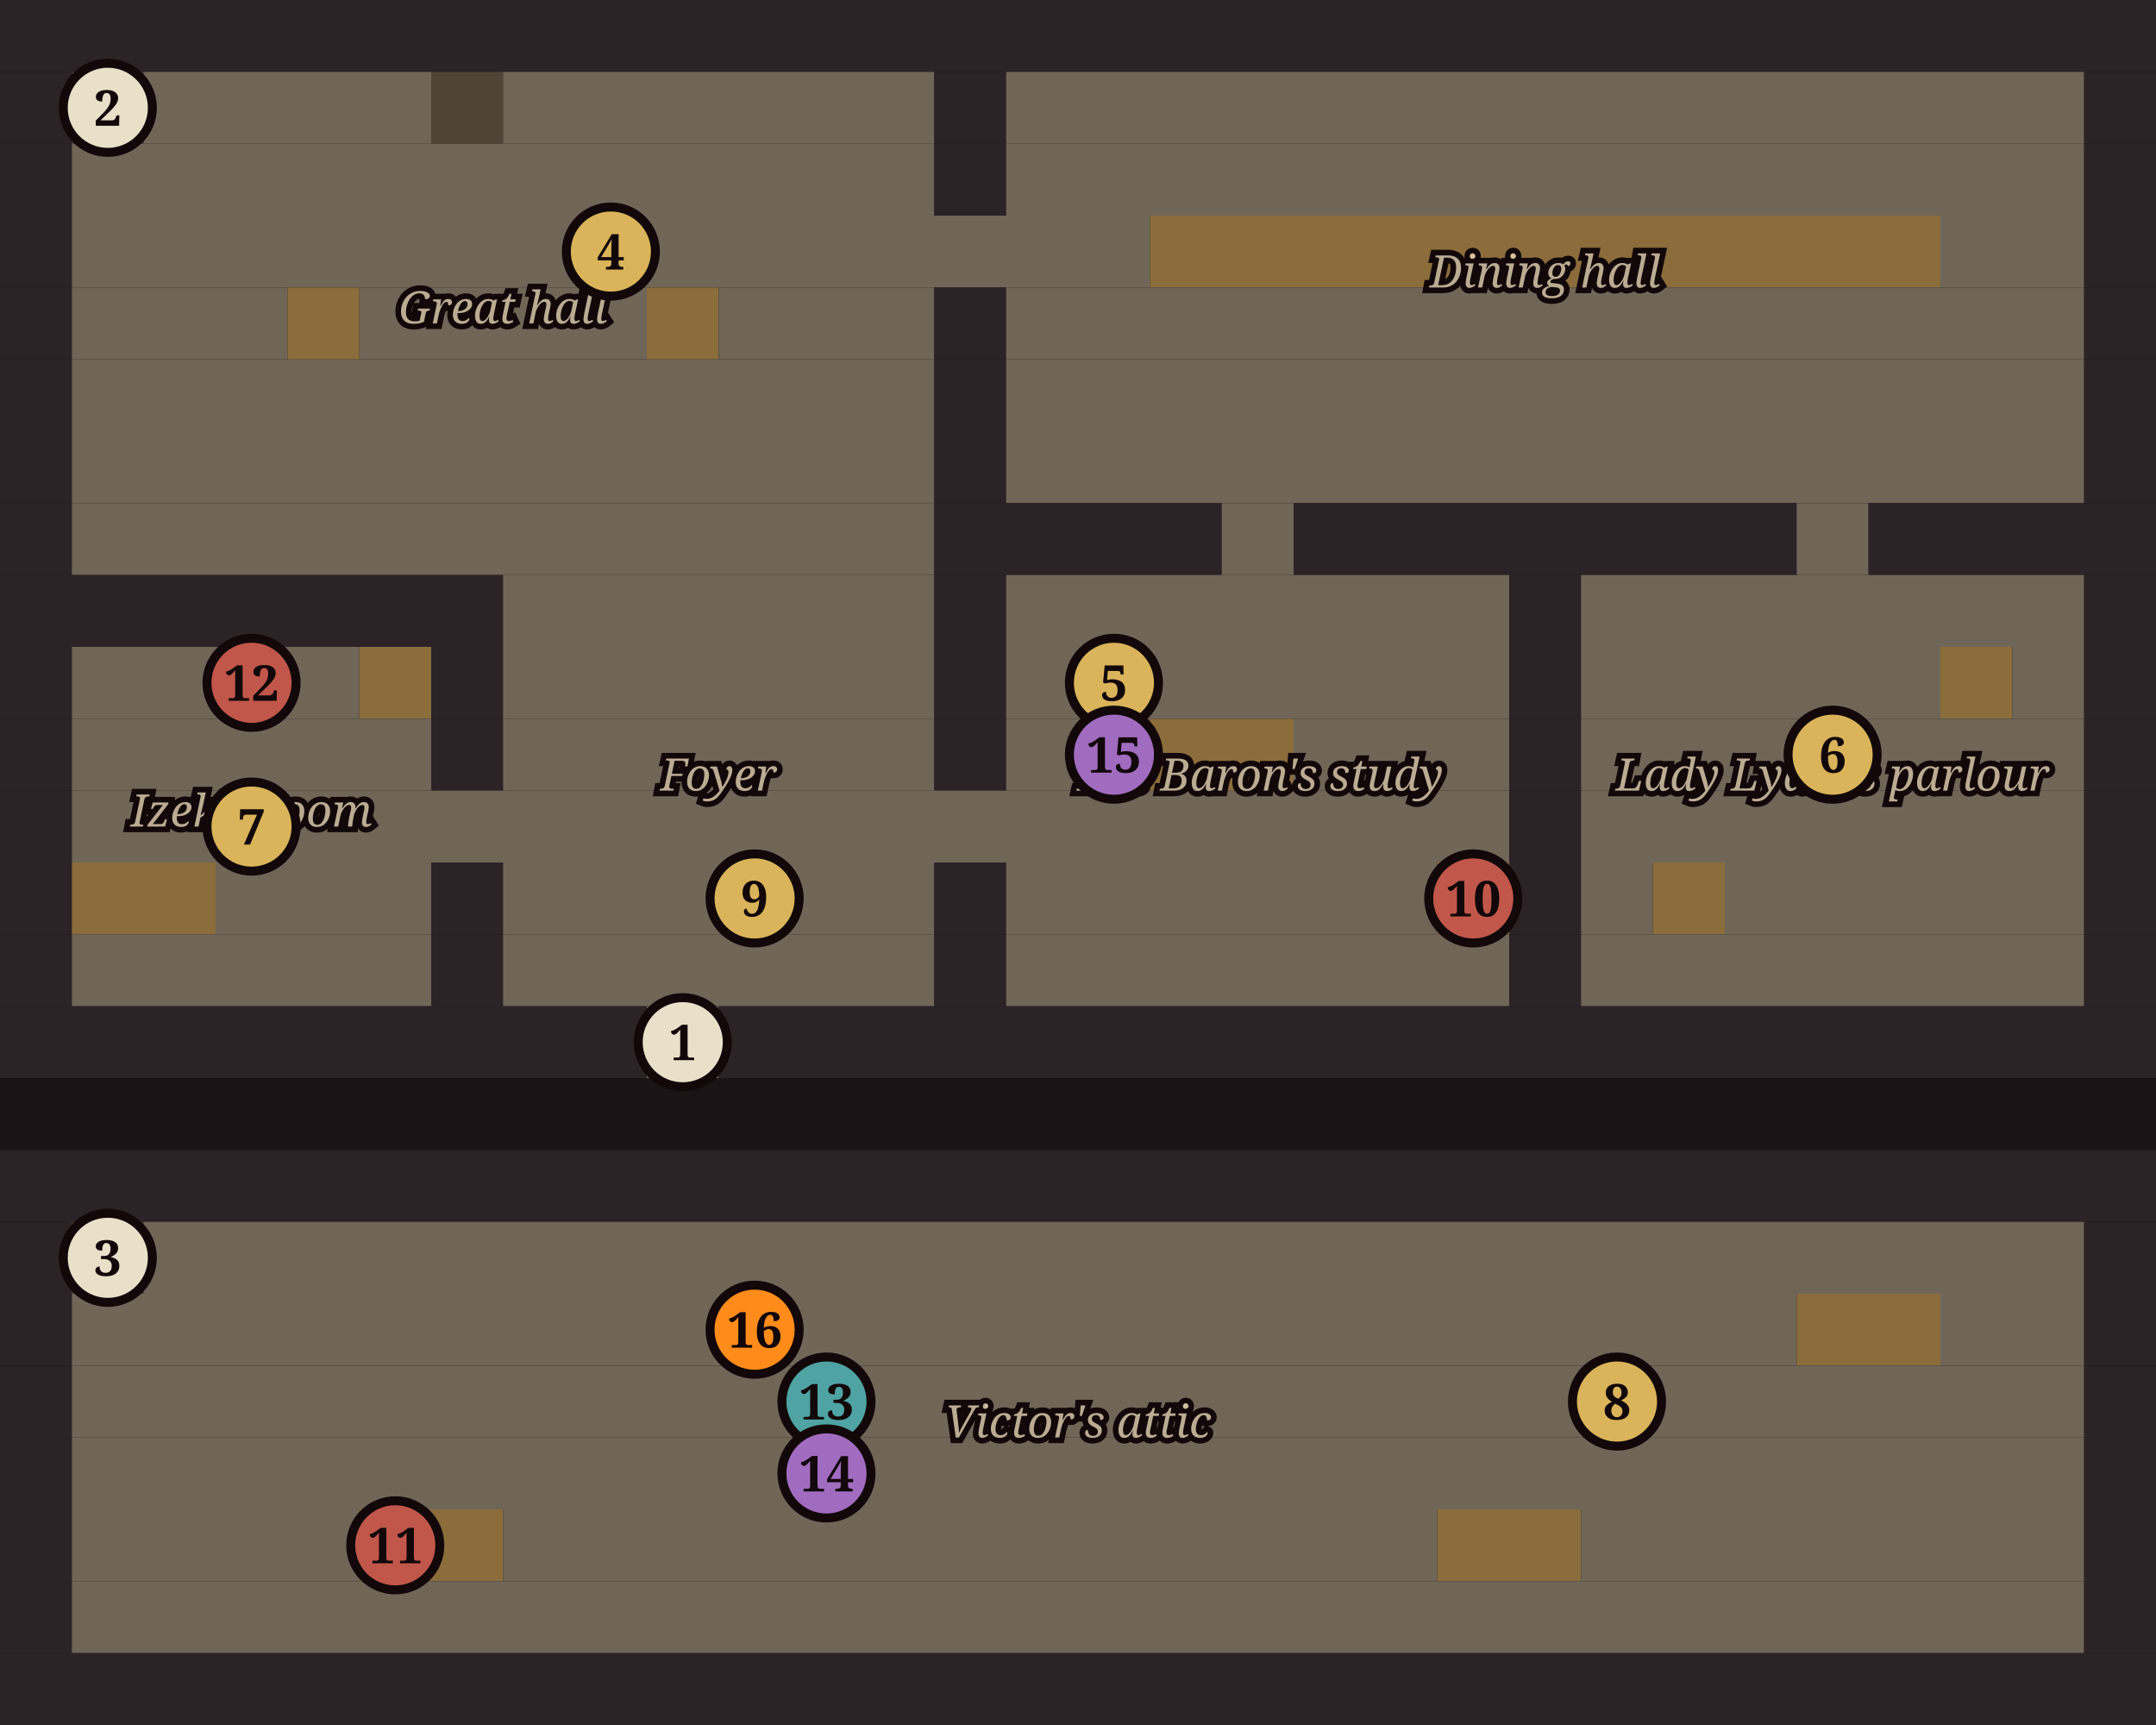
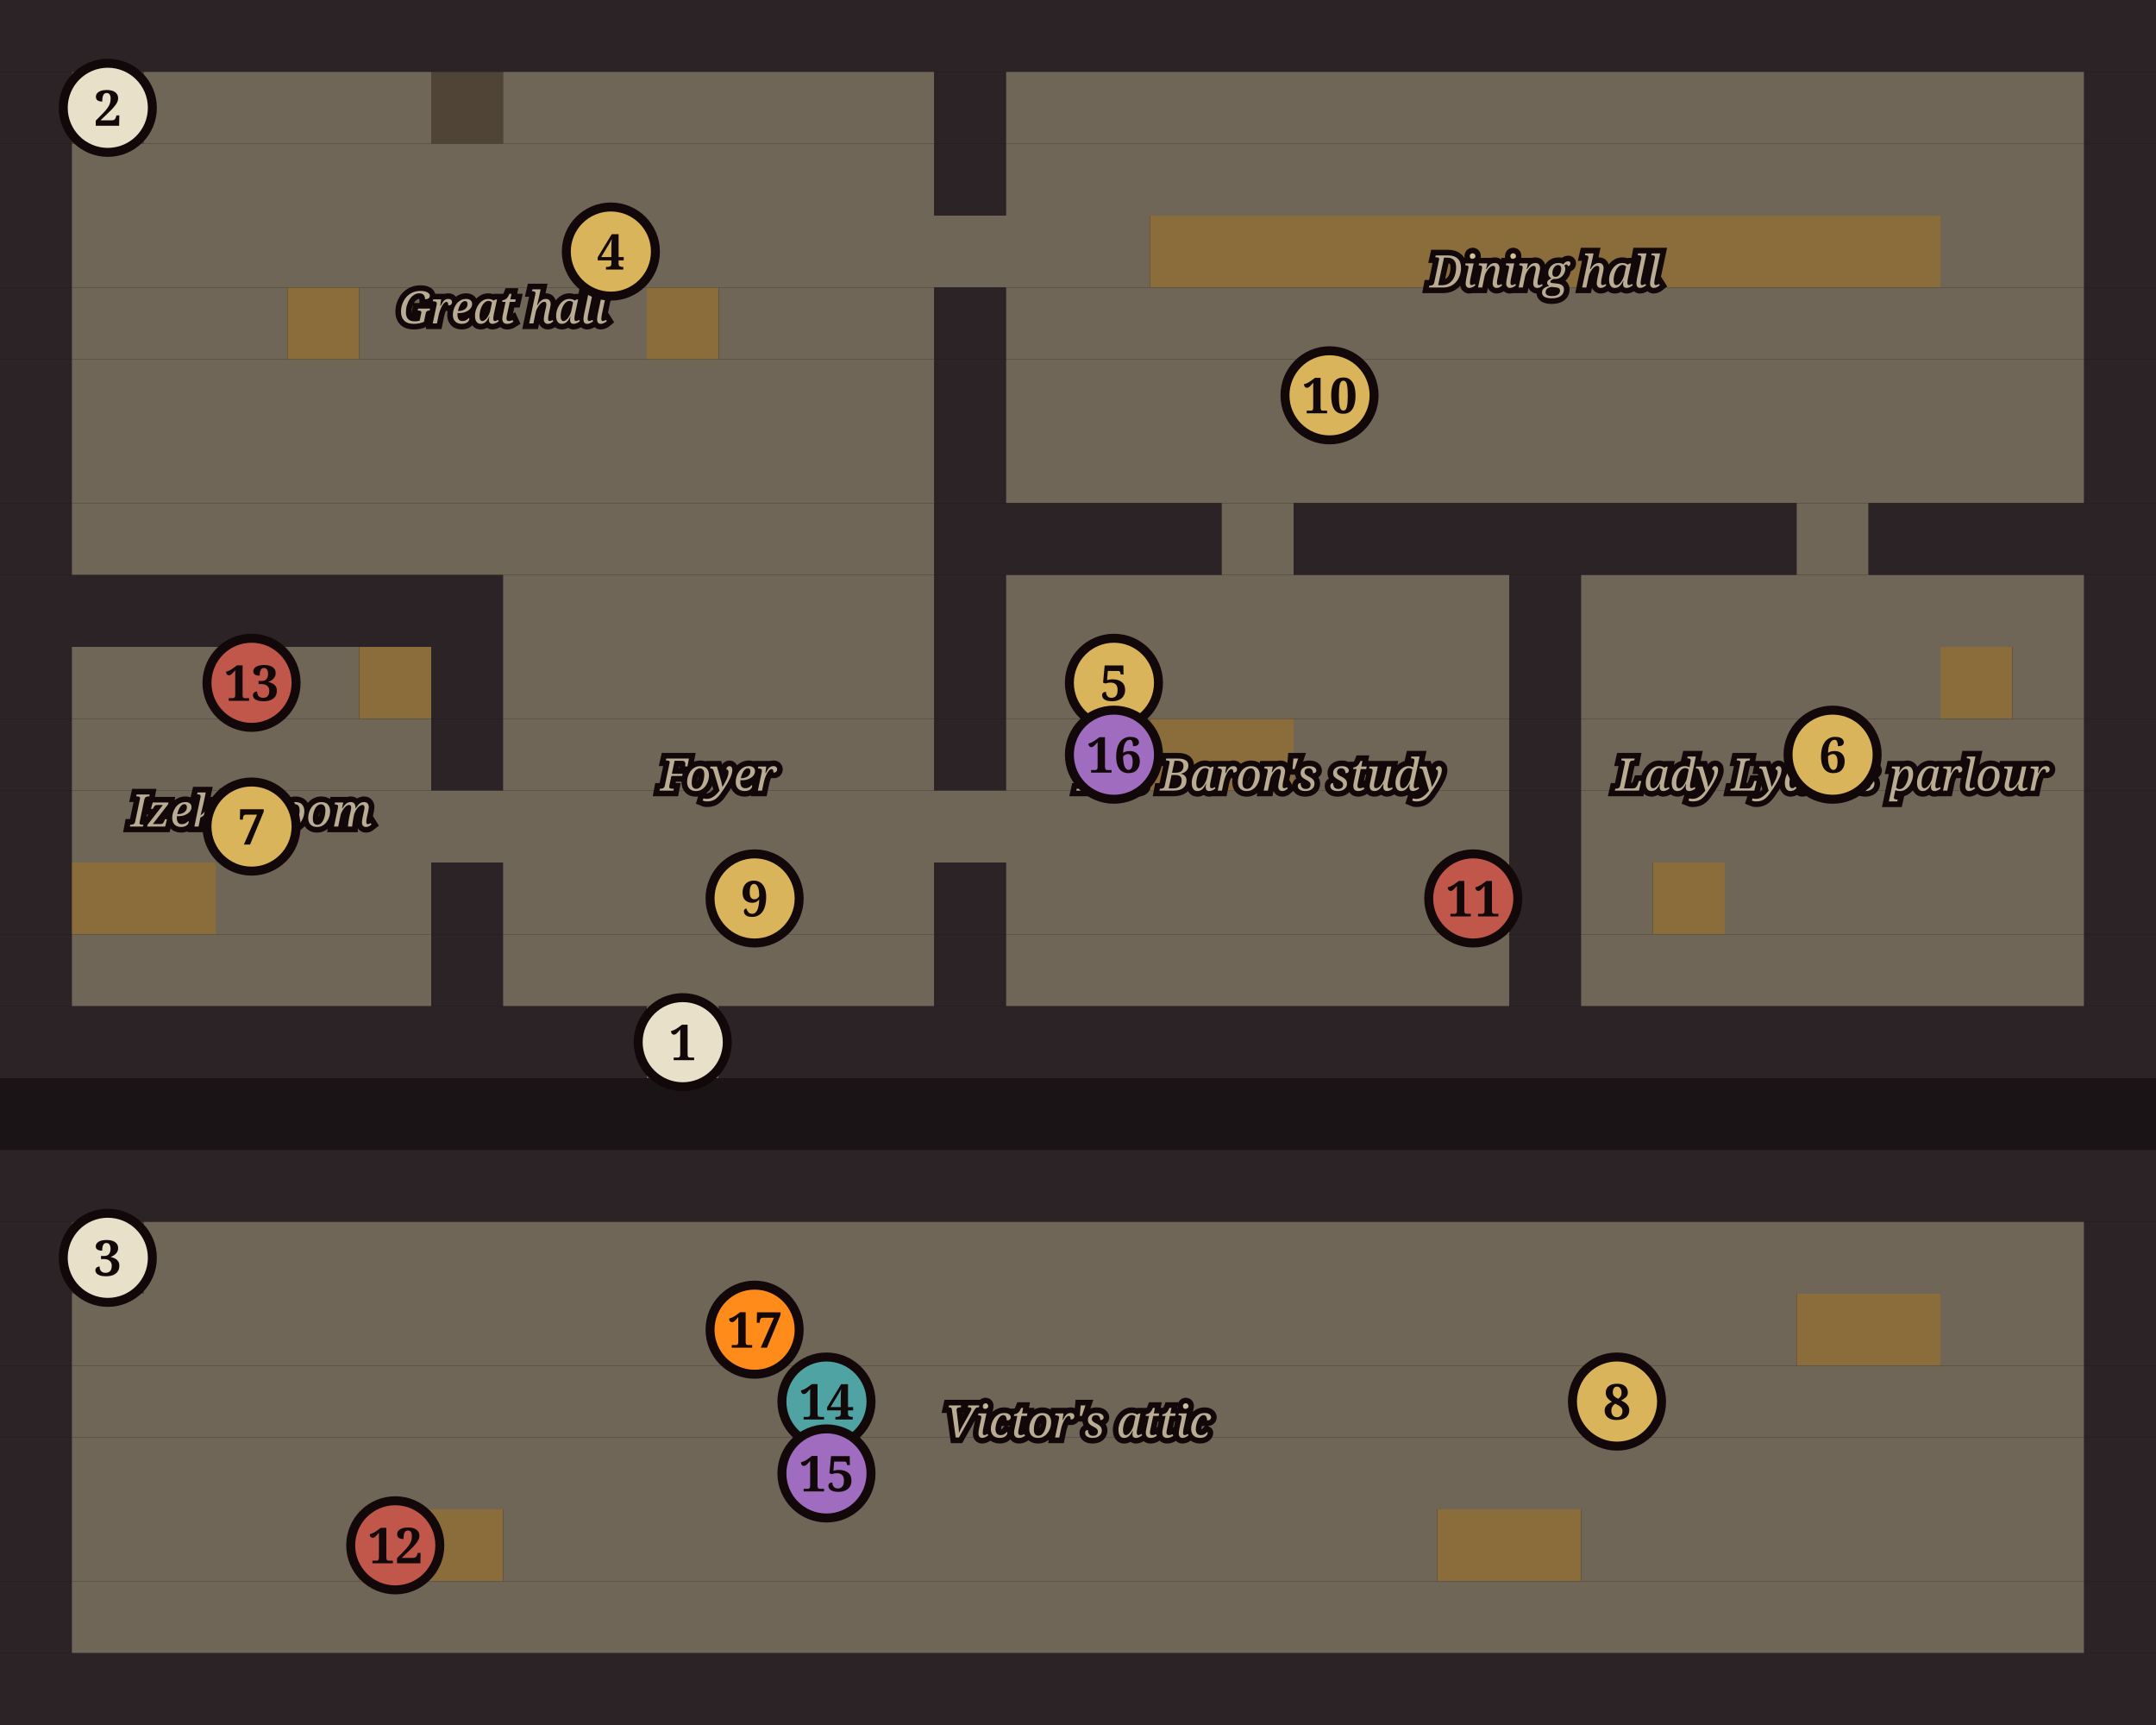
<svg xmlns="http://www.w3.org/2000/svg" viewBox="0 0 480 384" width="480" height="384" font-family="Georgia, serif">
  <rect width="480" height="384" fill="#1a1416" />
  <rect x="0" y="0" width="480" height="16" fill="#2b2326" />
  <rect x="0" y="16" width="16" height="16" fill="#2b2326" />
  <rect x="16" y="16" width="16" height="16" fill="#4f4436" />
  <rect x="32" y="16" width="64" height="16" fill="#6f6658" />
  <rect x="96" y="16" width="16" height="16" fill="#4f4436" />
  <rect x="112" y="16" width="96" height="16" fill="#6f6658" />
  <rect x="208" y="16" width="16" height="16" fill="#2b2326" />
  <rect x="224" y="16" width="240" height="16" fill="#6f6658" />
  <rect x="464" y="16" width="16" height="16" fill="#2b2326" />
  <rect x="0" y="32" width="16" height="16" fill="#2b2326" />
  <rect x="16" y="32" width="192" height="16" fill="#6f6658" />
  <rect x="208" y="32" width="16" height="16" fill="#2b2326" />
  <rect x="224" y="32" width="240" height="16" fill="#6f6658" />
  <rect x="464" y="32" width="16" height="16" fill="#2b2326" />
  <rect x="0" y="48" width="16" height="16" fill="#2b2326" />
  <rect x="16" y="48" width="240" height="16" fill="#6f6658" />
  <rect x="256" y="48" width="176" height="16" fill="#8a6d3b" />
  <rect x="432" y="48" width="32" height="16" fill="#6f6658" />
  <rect x="464" y="48" width="16" height="16" fill="#2b2326" />
  <rect x="0" y="64" width="16" height="16" fill="#2b2326" />
  <rect x="16" y="64" width="48" height="16" fill="#6f6658" />
  <rect x="64" y="64" width="16" height="16" fill="#8a6d3b" />
  <rect x="80" y="64" width="64" height="16" fill="#6f6658" />
  <rect x="144" y="64" width="16" height="16" fill="#8a6d3b" />
  <rect x="160" y="64" width="48" height="16" fill="#6f6658" />
  <rect x="208" y="64" width="16" height="16" fill="#2b2326" />
  <rect x="224" y="64" width="240" height="16" fill="#6f6658" />
  <rect x="464" y="64" width="16" height="16" fill="#2b2326" />
  <rect x="0" y="80" width="16" height="16" fill="#2b2326" />
  <rect x="16" y="80" width="192" height="16" fill="#6f6658" />
  <rect x="208" y="80" width="16" height="16" fill="#2b2326" />
  <rect x="224" y="80" width="240" height="16" fill="#6f6658" />
  <rect x="464" y="80" width="16" height="16" fill="#2b2326" />
  <rect x="0" y="96" width="16" height="16" fill="#2b2326" />
  <rect x="16" y="96" width="192" height="16" fill="#6f6658" />
  <rect x="208" y="96" width="16" height="16" fill="#2b2326" />
  <rect x="224" y="96" width="240" height="16" fill="#6f6658" />
  <rect x="464" y="96" width="16" height="16" fill="#2b2326" />
  <rect x="0" y="112" width="16" height="16" fill="#2b2326" />
  <rect x="16" y="112" width="192" height="16" fill="#6f6658" />
  <rect x="208" y="112" width="64" height="16" fill="#2b2326" />
  <rect x="272" y="112" width="16" height="16" fill="#6f6658" />
  <rect x="288" y="112" width="112" height="16" fill="#2b2326" />
  <rect x="400" y="112" width="16" height="16" fill="#6f6658" />
  <rect x="416" y="112" width="64" height="16" fill="#2b2326" />
  <rect x="0" y="128" width="112" height="16" fill="#2b2326" />
  <rect x="112" y="128" width="96" height="16" fill="#6f6658" />
  <rect x="208" y="128" width="16" height="16" fill="#2b2326" />
  <rect x="224" y="128" width="112" height="16" fill="#6f6658" />
  <rect x="336" y="128" width="16" height="16" fill="#2b2326" />
  <rect x="352" y="128" width="112" height="16" fill="#6f6658" />
  <rect x="464" y="128" width="16" height="16" fill="#2b2326" />
  <rect x="0" y="144" width="16" height="16" fill="#2b2326" />
  <rect x="16" y="144" width="64" height="16" fill="#6f6658" />
  <rect x="80" y="144" width="16" height="16" fill="#8a6d3b" />
  <rect x="96" y="144" width="16" height="16" fill="#2b2326" />
  <rect x="112" y="144" width="96" height="16" fill="#6f6658" />
  <rect x="208" y="144" width="16" height="16" fill="#2b2326" />
  <rect x="224" y="144" width="112" height="16" fill="#6f6658" />
  <rect x="336" y="144" width="16" height="16" fill="#2b2326" />
  <rect x="352" y="144" width="80" height="16" fill="#6f6658" />
  <rect x="432" y="144" width="16" height="16" fill="#8a6d3b" />
  <rect x="448" y="144" width="16" height="16" fill="#6f6658" />
  <rect x="464" y="144" width="16" height="16" fill="#2b2326" />
  <rect x="0" y="160" width="16" height="16" fill="#2b2326" />
  <rect x="16" y="160" width="80" height="16" fill="#6f6658" />
  <rect x="96" y="160" width="16" height="16" fill="#2b2326" />
  <rect x="112" y="160" width="96" height="16" fill="#6f6658" />
  <rect x="208" y="160" width="16" height="16" fill="#2b2326" />
  <rect x="224" y="160" width="32" height="16" fill="#6f6658" />
  <rect x="256" y="160" width="32" height="16" fill="#8a6d3b" />
  <rect x="288" y="160" width="48" height="16" fill="#6f6658" />
  <rect x="336" y="160" width="16" height="16" fill="#2b2326" />
  <rect x="352" y="160" width="112" height="16" fill="#6f6658" />
  <rect x="464" y="160" width="16" height="16" fill="#2b2326" />
  <rect x="0" y="176" width="16" height="16" fill="#2b2326" />
  <rect x="16" y="176" width="320" height="16" fill="#6f6658" />
  <rect x="336" y="176" width="16" height="16" fill="#2b2326" />
  <rect x="352" y="176" width="112" height="16" fill="#6f6658" />
  <rect x="464" y="176" width="16" height="16" fill="#2b2326" />
  <rect x="0" y="192" width="16" height="16" fill="#2b2326" />
  <rect x="16" y="192" width="32" height="16" fill="#8a6d3b" />
  <rect x="48" y="192" width="48" height="16" fill="#6f6658" />
  <rect x="96" y="192" width="16" height="16" fill="#2b2326" />
  <rect x="112" y="192" width="96" height="16" fill="#6f6658" />
  <rect x="208" y="192" width="16" height="16" fill="#2b2326" />
  <rect x="224" y="192" width="96" height="16" fill="#6f6658" />
  <rect x="320" y="192" width="16" height="16" fill="#8a6d3b" />
  <rect x="336" y="192" width="16" height="16" fill="#2b2326" />
  <rect x="352" y="192" width="16" height="16" fill="#6f6658" />
  <rect x="368" y="192" width="16" height="16" fill="#8a6d3b" />
  <rect x="384" y="192" width="80" height="16" fill="#6f6658" />
  <rect x="464" y="192" width="16" height="16" fill="#2b2326" />
  <rect x="0" y="208" width="16" height="16" fill="#2b2326" />
  <rect x="16" y="208" width="80" height="16" fill="#6f6658" />
  <rect x="96" y="208" width="16" height="16" fill="#2b2326" />
  <rect x="112" y="208" width="96" height="16" fill="#6f6658" />
  <rect x="208" y="208" width="16" height="16" fill="#2b2326" />
  <rect x="224" y="208" width="112" height="16" fill="#6f6658" />
  <rect x="336" y="208" width="16" height="16" fill="#2b2326" />
  <rect x="352" y="208" width="112" height="16" fill="#6f6658" />
  <rect x="464" y="208" width="16" height="16" fill="#2b2326" />
  <rect x="0" y="224" width="144" height="16" fill="#2b2326" />
  <rect x="144" y="224" width="16" height="16" fill="#6f6658" />
  <rect x="160" y="224" width="320" height="16" fill="#2b2326" />
  <rect x="0" y="256" width="480" height="16" fill="#2b2326" />
  <rect x="0" y="272" width="16" height="16" fill="#2b2326" />
  <rect x="16" y="272" width="16" height="16" fill="#4f4436" />
  <rect x="32" y="272" width="432" height="16" fill="#6f6658" />
  <rect x="464" y="272" width="16" height="16" fill="#2b2326" />
  <rect x="0" y="288" width="16" height="16" fill="#2b2326" />
  <rect x="16" y="288" width="384" height="16" fill="#6f6658" />
  <rect x="400" y="288" width="32" height="16" fill="#8a6d3b" />
  <rect x="432" y="288" width="32" height="16" fill="#6f6658" />
  <rect x="464" y="288" width="16" height="16" fill="#2b2326" />
  <rect x="0" y="304" width="16" height="16" fill="#2b2326" />
  <rect x="16" y="304" width="448" height="16" fill="#6f6658" />
  <rect x="464" y="304" width="16" height="16" fill="#2b2326" />
  <rect x="0" y="320" width="16" height="16" fill="#2b2326" />
  <rect x="16" y="320" width="448" height="16" fill="#6f6658" />
  <rect x="464" y="320" width="16" height="16" fill="#2b2326" />
  <rect x="0" y="336" width="16" height="16" fill="#2b2326" />
  <rect x="16" y="336" width="64" height="16" fill="#6f6658" />
  <rect x="80" y="336" width="32" height="16" fill="#8a6d3b" />
  <rect x="112" y="336" width="208" height="16" fill="#6f6658" />
  <rect x="320" y="336" width="32" height="16" fill="#8a6d3b" />
  <rect x="352" y="336" width="112" height="16" fill="#6f6658" />
  <rect x="464" y="336" width="16" height="16" fill="#2b2326" />
  <rect x="0" y="352" width="16" height="16" fill="#2b2326" />
  <rect x="16" y="352" width="448" height="16" fill="#6f6658" />
  <rect x="464" y="352" width="16" height="16" fill="#2b2326" />
  <rect x="0" y="368" width="480" height="16" fill="#2b2326" />
  <text x="112.0" y="72.0" font-size="10" text-anchor="middle" fill="#f0e2c0" fill-opacity="0.75" stroke="#120709" stroke-width="2.5" paint-order="stroke" font-style="italic">Great hall</text>
  <text x="160.0" y="176.0" font-size="10" text-anchor="middle" fill="#f0e2c0" fill-opacity="0.75" stroke="#120709" stroke-width="2.5" paint-order="stroke" font-style="italic">Foyer</text>
  <text x="56.0" y="184.0" font-size="10" text-anchor="middle" fill="#f0e2c0" fill-opacity="0.75" stroke="#120709" stroke-width="2.5" paint-order="stroke" font-style="italic">Izek's room</text>
  <text x="344.0" y="64.0" font-size="10" text-anchor="middle" fill="#f0e2c0" fill-opacity="0.75" stroke="#120709" stroke-width="2.5" paint-order="stroke" font-style="italic">Dining hall</text>
  <text x="280.0" y="176.0" font-size="10" text-anchor="middle" fill="#f0e2c0" fill-opacity="0.75" stroke="#120709" stroke-width="2.5" paint-order="stroke" font-style="italic">The Baron's study</text>
  <text x="408.0" y="176.0" font-size="10" text-anchor="middle" fill="#f0e2c0" fill-opacity="0.75" stroke="#120709" stroke-width="2.5" paint-order="stroke" font-style="italic">Lady Lydia's parlour</text>
  <text x="240.0" y="320.0" font-size="10" text-anchor="middle" fill="#f0e2c0" fill-opacity="0.75" stroke="#120709" stroke-width="2.5" paint-order="stroke" font-style="italic">Victor's attic</text>
  <circle cx="152.0" cy="232.0" r="9.92" fill="#e8e0c8" stroke="#120709" stroke-width="2" />
  <text x="152.0" y="236.0" font-size="11" text-anchor="middle" fill="#120709" font-weight="bold">1</text>
  <circle cx="24.0" cy="24.0" r="9.92" fill="#e8e0c8" stroke="#120709" stroke-width="2" />
  <text x="24.0" y="28.0" font-size="11" text-anchor="middle" fill="#120709" font-weight="bold">2</text>
  <circle cx="24.0" cy="280.0" r="9.92" fill="#e8e0c8" stroke="#120709" stroke-width="2" />
  <text x="24.0" y="284.0" font-size="11" text-anchor="middle" fill="#120709" font-weight="bold">3</text>
  <circle cx="136.0" cy="56.0" r="9.92" fill="#d9b45a" stroke="#120709" stroke-width="2" />
  <text x="136.0" y="60.0" font-size="11" text-anchor="middle" fill="#120709" font-weight="bold">4</text>
  <circle cx="248.0" cy="152.0" r="9.92" fill="#d9b45a" stroke="#120709" stroke-width="2" />
  <text x="248.0" y="156.0" font-size="11" text-anchor="middle" fill="#120709" font-weight="bold">5</text>
  <circle cx="408.0" cy="168.0" r="9.92" fill="#d9b45a" stroke="#120709" stroke-width="2" />
  <text x="408.0" y="172.0" font-size="11" text-anchor="middle" fill="#120709" font-weight="bold">6</text>
  <circle cx="56.0" cy="184.0" r="9.92" fill="#d9b45a" stroke="#120709" stroke-width="2" />
  <text x="56.0" y="188.0" font-size="11" text-anchor="middle" fill="#120709" font-weight="bold">7</text>
  <circle cx="360.0" cy="312.0" r="9.92" fill="#d9b45a" stroke="#120709" stroke-width="2" />
  <text x="360.0" y="316.0" font-size="11" text-anchor="middle" fill="#120709" font-weight="bold">8</text>
  <circle cx="168.0" cy="200.0" r="9.92" fill="#d9b45a" stroke="#120709" stroke-width="2" />
  <text x="168.0" y="204.0" font-size="11" text-anchor="middle" fill="#120709" font-weight="bold">9</text>
+   <circle cx="296.0" cy="88.0" r="9.92" fill="#d9b45a" stroke="#120709" stroke-width="2" />
+   <text x="296.0" y="92.0" font-size="11" text-anchor="middle" fill="#120709" font-weight="bold">10</text>
  <circle cx="328.0" cy="200.0" r="9.92" fill="#c0574a" stroke="#120709" stroke-width="2" />
-   <text x="328.0" y="204.0" font-size="11" text-anchor="middle" fill="#120709" font-weight="bold">10</text>
+   <text x="328.0" y="204.0" font-size="11" text-anchor="middle" fill="#120709" font-weight="bold">11</text>
  <circle cx="88.0" cy="344.0" r="9.92" fill="#c0574a" stroke="#120709" stroke-width="2" />
-   <text x="88.0" y="348.0" font-size="11" text-anchor="middle" fill="#120709" font-weight="bold">11</text>
+   <text x="88.0" y="348.0" font-size="11" text-anchor="middle" fill="#120709" font-weight="bold">12</text>
  <circle cx="56.0" cy="152.0" r="9.92" fill="#c0574a" stroke="#120709" stroke-width="2" />
-   <text x="56.0" y="156.0" font-size="11" text-anchor="middle" fill="#120709" font-weight="bold">12</text>
+   <text x="56.0" y="156.0" font-size="11" text-anchor="middle" fill="#120709" font-weight="bold">13</text>
  <circle cx="184.0" cy="312.0" r="9.92" fill="#4fa3a3" stroke="#120709" stroke-width="2" />
-   <text x="184.0" y="316.0" font-size="11" text-anchor="middle" fill="#120709" font-weight="bold">13</text>
+   <text x="184.0" y="316.0" font-size="11" text-anchor="middle" fill="#120709" font-weight="bold">14</text>
  <circle cx="184.0" cy="328.0" r="9.92" fill="#a06cc0" stroke="#120709" stroke-width="2" />
-   <text x="184.0" y="332.0" font-size="11" text-anchor="middle" fill="#120709" font-weight="bold">14</text>
+   <text x="184.0" y="332.0" font-size="11" text-anchor="middle" fill="#120709" font-weight="bold">15</text>
  <circle cx="248.0" cy="168.0" r="9.92" fill="#a06cc0" stroke="#120709" stroke-width="2" />
-   <text x="248.0" y="172.0" font-size="11" text-anchor="middle" fill="#120709" font-weight="bold">15</text>
+   <text x="248.0" y="172.0" font-size="11" text-anchor="middle" fill="#120709" font-weight="bold">16</text>
  <circle cx="168.0" cy="296.0" r="9.92" fill="#ff8c1a" stroke="#120709" stroke-width="2" />
-   <text x="168.0" y="300.0" font-size="11" text-anchor="middle" fill="#120709" font-weight="bold">16</text>
+   <text x="168.0" y="300.0" font-size="11" text-anchor="middle" fill="#120709" font-weight="bold">17</text>
</svg>
